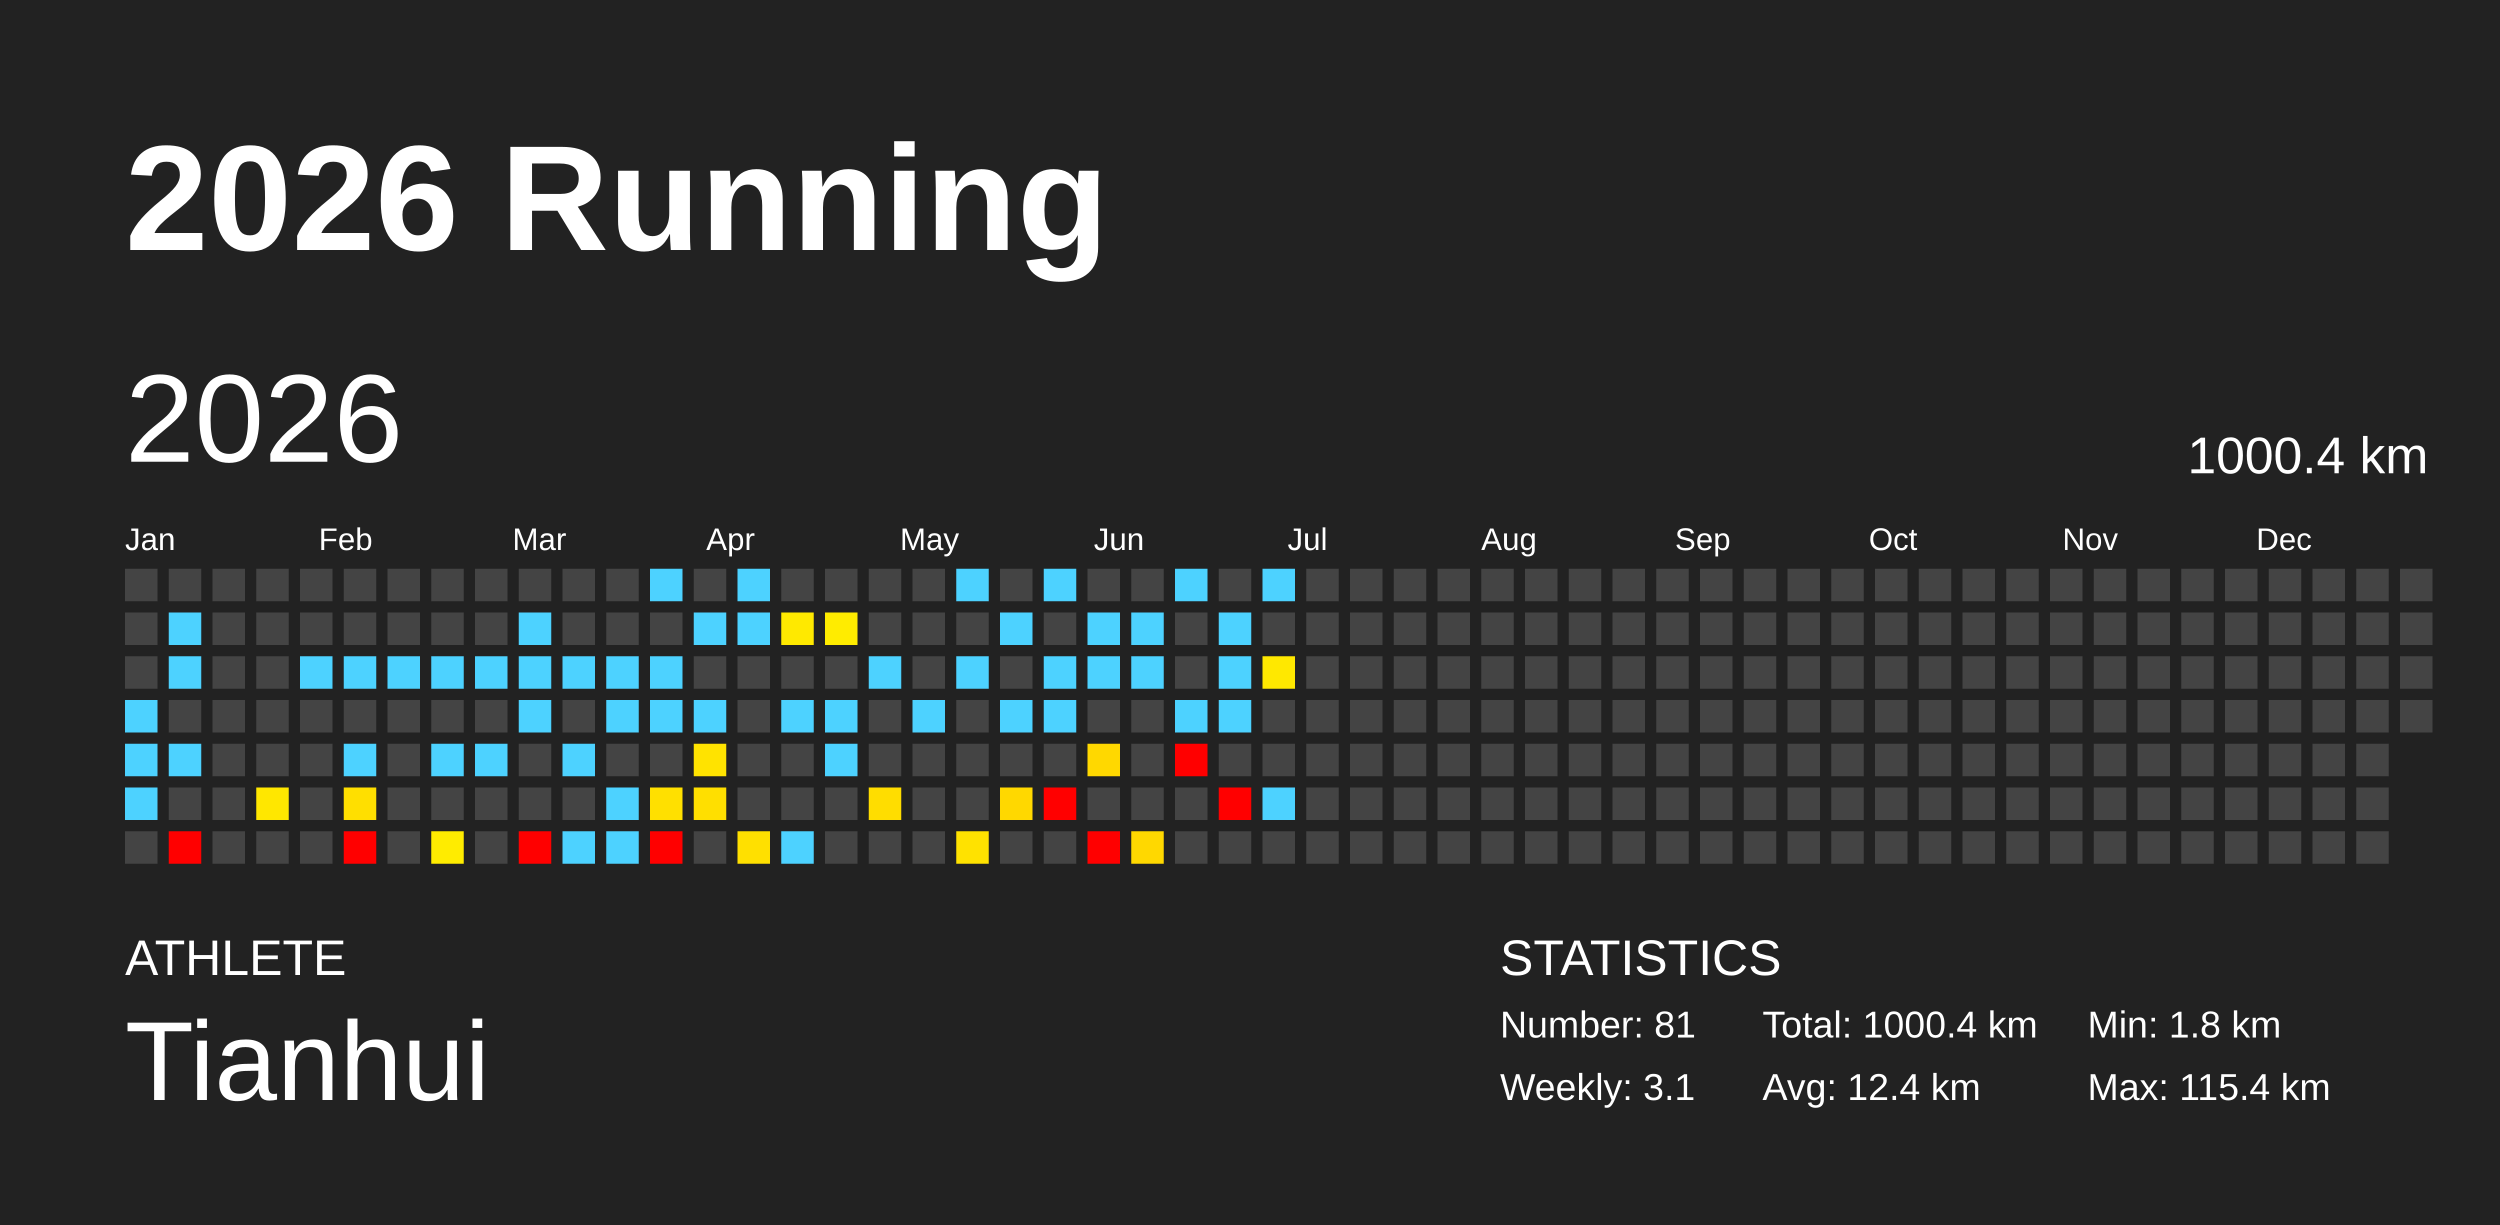
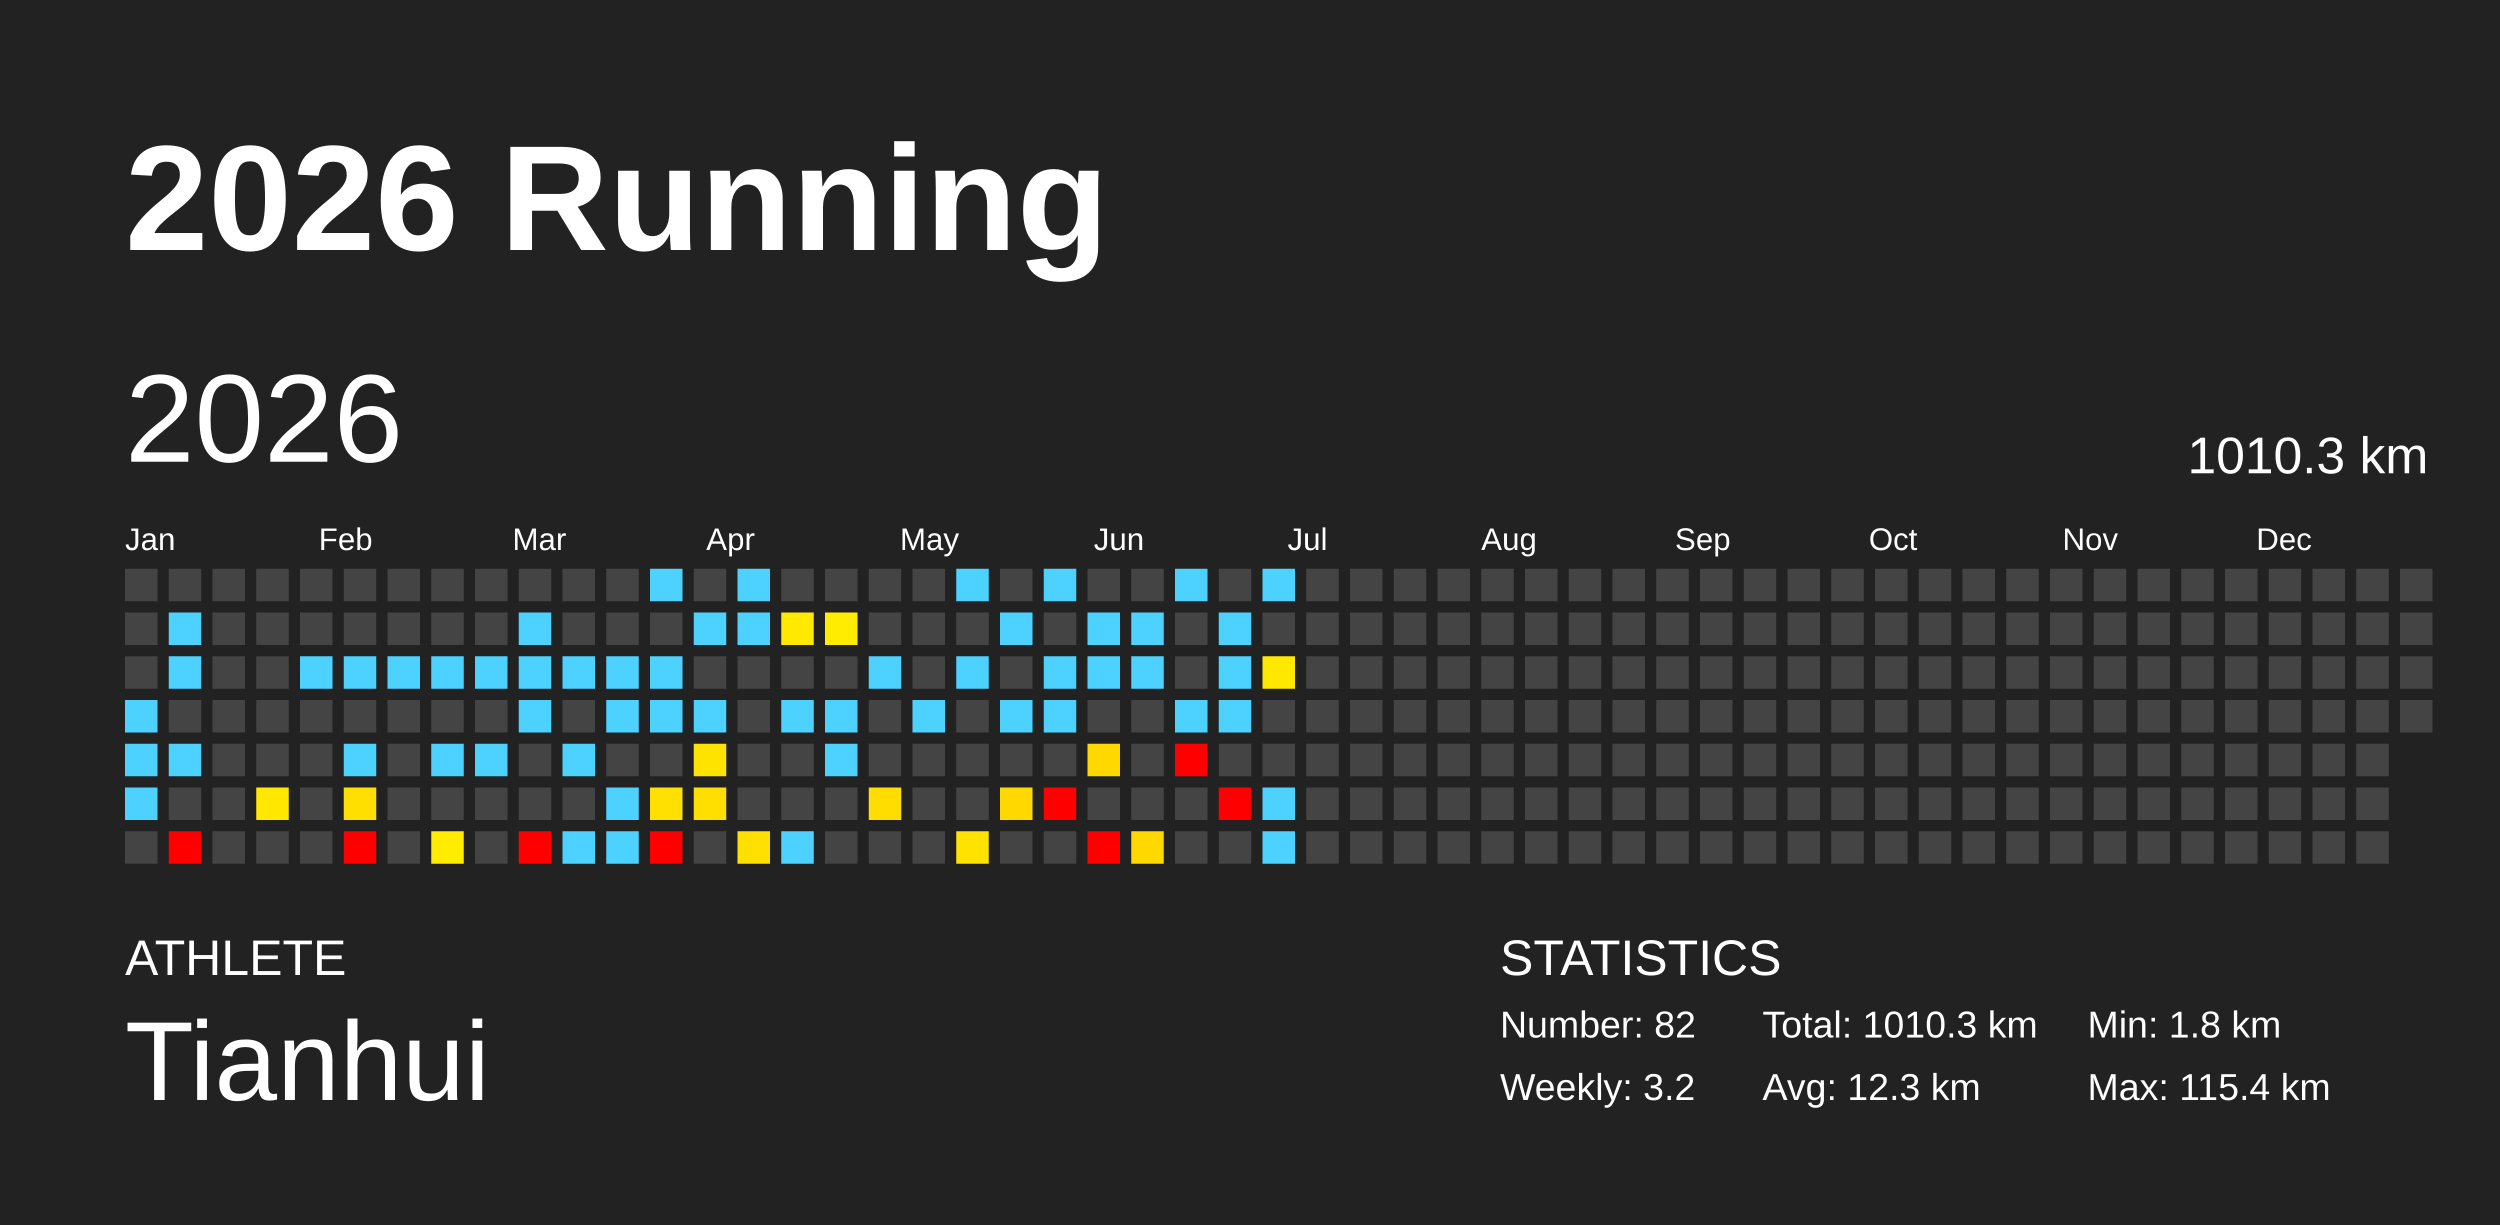
<svg xmlns="http://www.w3.org/2000/svg" baseProfile="full" height="98mm" version="1.1" viewBox="0,0,200,98" width="200mm">
  <defs />
  <rect fill="#222222" height="98" width="200" x="0" y="0" />
  <text fill="#FFFFFF" style="font-size:12px; font-family:Arial; font-weight:bold;" x="10" y="20">2026 Running</text>
  <text fill="#FFFFFF" style="font-size:4px; font-family:Arial" x="10" y="78">ATHLETE</text>
  <text fill="#FFFFFF" style="font-size:9px; font-family:Arial" x="10" y="88">Tianhui</text>
  <text fill="#FFFFFF" style="font-size:4px; font-family:Arial" x="120" y="78">STATISTICS</text>
-   <text fill="#FFFFFF" style="font-size:3px; font-family:Arial" x="120" y="83">Number: 81</text>
-   <text fill="#FFFFFF" style="font-size:3px; font-family:Arial" x="120" y="88">Weekly: 3.1</text>
-   <text fill="#FFFFFF" style="font-size:3px; font-family:Arial" x="141" y="83">Total: 1000.4 km</text>
-   <text fill="#FFFFFF" style="font-size:3px; font-family:Arial" x="141" y="88">Avg: 12.4 km</text>
+   <text fill="#FFFFFF" style="font-size:3px; font-family:Arial" x="120" y="83">Number: 82</text>
+   <text fill="#FFFFFF" style="font-size:3px; font-family:Arial" x="120" y="88">Weekly: 3.2</text>
+   <text fill="#FFFFFF" style="font-size:3px; font-family:Arial" x="141" y="83">Total: 1010.3 km</text>
+   <text fill="#FFFFFF" style="font-size:3px; font-family:Arial" x="141" y="88">Avg: 12.3 km</text>
  <text fill="#FFFFFF" style="font-size:3px; font-family:Arial" x="167" y="83">Min: 1.8 km</text>
  <text fill="#FFFFFF" style="font-size:3px; font-family:Arial" x="167" y="88">Max: 115.4 km</text>
  <text dominant-baseline="hanging" fill="#FFFFFF" style="font-size:10.0px; font-family:Arial;" x="10" y="30">2026</text>
-   <text dominant-baseline="hanging" fill="#FFFFFF" style="font-size:4.125px; font-family:Arial;" x="175" y="35">1000.4 km</text>
+   <text dominant-baseline="hanging" fill="#FFFFFF" style="font-size:4.125px; font-family:Arial;" x="175" y="35">1010.3 km</text>
  <text fill="#FFFFFF" style="font-size:2.5px; font-family:Arial" x="10.0" y="44">Jan</text>
  <text fill="#FFFFFF" style="font-size:2.5px; font-family:Arial" x="25.5" y="44">Feb</text>
  <text fill="#FFFFFF" style="font-size:2.5px; font-family:Arial" x="41.0" y="44">Mar</text>
  <text fill="#FFFFFF" style="font-size:2.5px; font-family:Arial" x="56.5" y="44">Apr</text>
  <text fill="#FFFFFF" style="font-size:2.5px; font-family:Arial" x="72.0" y="44">May</text>
  <text fill="#FFFFFF" style="font-size:2.5px; font-family:Arial" x="87.5" y="44">Jun</text>
  <text fill="#FFFFFF" style="font-size:2.5px; font-family:Arial" x="103.0" y="44">Jul</text>
  <text fill="#FFFFFF" style="font-size:2.5px; font-family:Arial" x="118.5" y="44">Aug</text>
  <text fill="#FFFFFF" style="font-size:2.5px; font-family:Arial" x="134.0" y="44">Sep</text>
  <text fill="#FFFFFF" style="font-size:2.5px; font-family:Arial" x="149.5" y="44">Oct</text>
  <text fill="#FFFFFF" style="font-size:2.5px; font-family:Arial" x="165.0" y="44">Nov</text>
  <text fill="#FFFFFF" style="font-size:2.5px; font-family:Arial" x="180.5" y="44">Dec</text>
  <rect fill="#444444" height="2.6" width="2.6" x="10.0" y="45.5" />
  <rect fill="#444444" height="2.6" width="2.6" x="10.0" y="49.0" />
  <rect fill="#444444" height="2.6" width="2.6" x="10.0" y="52.5" />
  <rect fill="#4dd2ff" height="2.6" width="2.6" x="10.0" y="56.0" />
  <rect fill="#4dd2ff" height="2.6" width="2.6" x="10.0" y="59.5" />
  <rect fill="#4dd2ff" height="2.6" width="2.6" x="10.0" y="63.0" />
  <rect fill="#444444" height="2.6" width="2.6" x="10.0" y="66.5" />
  <rect fill="#444444" height="2.6" width="2.6" x="13.5" y="45.5" />
  <rect fill="#4dd2ff" height="2.6" width="2.6" x="13.5" y="49.0" />
  <rect fill="#4dd2ff" height="2.6" width="2.6" x="13.5" y="52.5" />
  <rect fill="#444444" height="2.6" width="2.6" x="13.5" y="56.0" />
  <rect fill="#4dd2ff" height="2.6" width="2.6" x="13.5" y="59.5" />
  <rect fill="#444444" height="2.6" width="2.6" x="13.5" y="63.0" />
  <rect fill="red" height="2.6" width="2.6" x="13.5" y="66.5" />
  <rect fill="#444444" height="2.6" width="2.6" x="17.0" y="45.5" />
  <rect fill="#444444" height="2.6" width="2.6" x="17.0" y="49.0" />
  <rect fill="#444444" height="2.6" width="2.6" x="17.0" y="52.5" />
  <rect fill="#444444" height="2.6" width="2.6" x="17.0" y="56.0" />
  <rect fill="#444444" height="2.6" width="2.6" x="17.0" y="59.5" />
  <rect fill="#444444" height="2.6" width="2.6" x="17.0" y="63.0" />
  <rect fill="#444444" height="2.6" width="2.6" x="17.0" y="66.5" />
  <rect fill="#444444" height="2.6" width="2.6" x="20.5" y="45.5" />
  <rect fill="#444444" height="2.6" width="2.6" x="20.5" y="49.0" />
  <rect fill="#444444" height="2.6" width="2.6" x="20.5" y="52.5" />
  <rect fill="#444444" height="2.6" width="2.6" x="20.5" y="56.0" />
  <rect fill="#444444" height="2.6" width="2.6" x="20.5" y="59.5" />
  <rect fill="#ffe700" height="2.6" width="2.6" x="20.5" y="63.0" />
  <rect fill="#444444" height="2.6" width="2.6" x="20.5" y="66.5" />
  <rect fill="#444444" height="2.6" width="2.6" x="24.0" y="45.5" />
  <rect fill="#444444" height="2.6" width="2.6" x="24.0" y="49.0" />
  <rect fill="#4dd2ff" height="2.6" width="2.6" x="24.0" y="52.5" />
  <rect fill="#444444" height="2.6" width="2.6" x="24.0" y="56.0" />
  <rect fill="#444444" height="2.6" width="2.6" x="24.0" y="59.5" />
  <rect fill="#444444" height="2.6" width="2.6" x="24.0" y="63.0" />
  <rect fill="#444444" height="2.6" width="2.6" x="24.0" y="66.5" />
  <rect fill="#444444" height="2.6" width="2.6" x="27.5" y="45.5" />
  <rect fill="#444444" height="2.6" width="2.6" x="27.5" y="49.0" />
  <rect fill="#4dd2ff" height="2.6" width="2.6" x="27.5" y="52.5" />
  <rect fill="#444444" height="2.6" width="2.6" x="27.5" y="56.0" />
  <rect fill="#4dd2ff" height="2.6" width="2.6" x="27.5" y="59.5" />
  <rect fill="#ffdf00" height="2.6" width="2.6" x="27.5" y="63.0" />
  <rect fill="red" height="2.6" width="2.6" x="27.5" y="66.5" />
  <rect fill="#444444" height="2.6" width="2.6" x="31.0" y="45.5" />
  <rect fill="#444444" height="2.6" width="2.6" x="31.0" y="49.0" />
  <rect fill="#4dd2ff" height="2.6" width="2.6" x="31.0" y="52.5" />
  <rect fill="#444444" height="2.6" width="2.6" x="31.0" y="56.0" />
  <rect fill="#444444" height="2.6" width="2.6" x="31.0" y="59.5" />
  <rect fill="#444444" height="2.6" width="2.6" x="31.0" y="63.0" />
  <rect fill="#444444" height="2.6" width="2.6" x="31.0" y="66.5" />
  <rect fill="#444444" height="2.6" width="2.6" x="34.5" y="45.5" />
  <rect fill="#444444" height="2.6" width="2.6" x="34.5" y="49.0" />
  <rect fill="#4dd2ff" height="2.6" width="2.6" x="34.5" y="52.5" />
  <rect fill="#444444" height="2.6" width="2.6" x="34.5" y="56.0" />
  <rect fill="#4dd2ff" height="2.6" width="2.6" x="34.5" y="59.5" />
  <rect fill="#444444" height="2.6" width="2.6" x="34.5" y="63.0" />
  <rect fill="#ffec00" height="2.6" width="2.6" x="34.5" y="66.5" />
  <rect fill="#444444" height="2.6" width="2.6" x="38.0" y="45.5" />
  <rect fill="#444444" height="2.6" width="2.6" x="38.0" y="49.0" />
  <rect fill="#4dd2ff" height="2.6" width="2.6" x="38.0" y="52.5" />
  <rect fill="#444444" height="2.6" width="2.6" x="38.0" y="56.0" />
  <rect fill="#4dd2ff" height="2.6" width="2.6" x="38.0" y="59.5" />
  <rect fill="#444444" height="2.6" width="2.6" x="38.0" y="63.0" />
  <rect fill="#444444" height="2.6" width="2.6" x="38.0" y="66.5" />
  <rect fill="#444444" height="2.6" width="2.6" x="41.5" y="45.5" />
  <rect fill="#4dd2ff" height="2.6" width="2.6" x="41.5" y="49.0" />
  <rect fill="#4dd2ff" height="2.6" width="2.6" x="41.5" y="52.5" />
  <rect fill="#4dd2ff" height="2.6" width="2.6" x="41.5" y="56.0" />
  <rect fill="#444444" height="2.6" width="2.6" x="41.5" y="59.5" />
  <rect fill="#444444" height="2.6" width="2.6" x="41.5" y="63.0" />
  <rect fill="red" height="2.6" width="2.6" x="41.5" y="66.5" />
  <rect fill="#444444" height="2.6" width="2.6" x="45.0" y="45.5" />
  <rect fill="#444444" height="2.6" width="2.6" x="45.0" y="49.0" />
  <rect fill="#4dd2ff" height="2.6" width="2.6" x="45.0" y="52.5" />
  <rect fill="#444444" height="2.6" width="2.6" x="45.0" y="56.0" />
  <rect fill="#4dd2ff" height="2.6" width="2.6" x="45.0" y="59.5" />
  <rect fill="#444444" height="2.6" width="2.6" x="45.0" y="63.0" />
  <rect fill="#4dd2ff" height="2.6" width="2.6" x="45.0" y="66.5" />
  <rect fill="#444444" height="2.6" width="2.6" x="48.5" y="45.5" />
  <rect fill="#444444" height="2.6" width="2.6" x="48.5" y="49.0" />
  <rect fill="#4dd2ff" height="2.6" width="2.6" x="48.5" y="52.5" />
  <rect fill="#4dd2ff" height="2.6" width="2.6" x="48.5" y="56.0" />
  <rect fill="#444444" height="2.6" width="2.6" x="48.5" y="59.5" />
  <rect fill="#4dd2ff" height="2.6" width="2.6" x="48.5" y="63.0" />
  <rect fill="#4dd2ff" height="2.6" width="2.6" x="48.5" y="66.5" />
  <rect fill="#4dd2ff" height="2.6" width="2.6" x="52.0" y="45.5" />
  <rect fill="#444444" height="2.6" width="2.6" x="52.0" y="49.0" />
  <rect fill="#4dd2ff" height="2.6" width="2.6" x="52.0" y="52.5" />
  <rect fill="#4dd2ff" height="2.6" width="2.6" x="52.0" y="56.0" />
  <rect fill="#444444" height="2.6" width="2.6" x="52.0" y="59.5" />
  <rect fill="#ffe000" height="2.6" width="2.6" x="52.0" y="63.0" />
  <rect fill="red" height="2.6" width="2.6" x="52.0" y="66.5" />
  <rect fill="#444444" height="2.6" width="2.6" x="55.5" y="45.5" />
  <rect fill="#4dd2ff" height="2.6" width="2.6" x="55.5" y="49.0" />
  <rect fill="#444444" height="2.6" width="2.6" x="55.5" y="52.5" />
  <rect fill="#4dd2ff" height="2.6" width="2.6" x="55.5" y="56.0" />
  <rect fill="#ffe300" height="2.6" width="2.6" x="55.5" y="59.5" />
  <rect fill="#ffdf00" height="2.6" width="2.6" x="55.5" y="63.0" />
  <rect fill="#444444" height="2.6" width="2.6" x="55.5" y="66.5" />
  <rect fill="#4dd2ff" height="2.6" width="2.6" x="59.0" y="45.5" />
  <rect fill="#4dd2ff" height="2.6" width="2.6" x="59.0" y="49.0" />
  <rect fill="#444444" height="2.6" width="2.6" x="59.0" y="52.5" />
  <rect fill="#444444" height="2.6" width="2.6" x="59.0" y="56.0" />
  <rect fill="#444444" height="2.6" width="2.6" x="59.0" y="59.5" />
  <rect fill="#444444" height="2.6" width="2.6" x="59.0" y="63.0" />
  <rect fill="#ffe000" height="2.6" width="2.6" x="59.0" y="66.5" />
  <rect fill="#444444" height="2.6" width="2.6" x="62.5" y="45.5" />
  <rect fill="#ffe900" height="2.6" width="2.6" x="62.5" y="49.0" />
  <rect fill="#444444" height="2.6" width="2.6" x="62.5" y="52.5" />
  <rect fill="#4dd2ff" height="2.6" width="2.6" x="62.5" y="56.0" />
  <rect fill="#444444" height="2.6" width="2.6" x="62.5" y="59.5" />
  <rect fill="#444444" height="2.6" width="2.6" x="62.5" y="63.0" />
  <rect fill="#4dd2ff" height="2.6" width="2.6" x="62.5" y="66.5" />
  <rect fill="#444444" height="2.6" width="2.6" x="66.0" y="45.5" />
  <rect fill="#ffec00" height="2.6" width="2.6" x="66.0" y="49.0" />
  <rect fill="#444444" height="2.6" width="2.6" x="66.0" y="52.5" />
  <rect fill="#4dd2ff" height="2.6" width="2.6" x="66.0" y="56.0" />
  <rect fill="#4dd2ff" height="2.6" width="2.6" x="66.0" y="59.5" />
  <rect fill="#444444" height="2.6" width="2.6" x="66.0" y="63.0" />
  <rect fill="#444444" height="2.6" width="2.6" x="66.0" y="66.5" />
  <rect fill="#444444" height="2.6" width="2.6" x="69.5" y="45.5" />
  <rect fill="#444444" height="2.6" width="2.6" x="69.5" y="49.0" />
  <rect fill="#4dd2ff" height="2.6" width="2.6" x="69.5" y="52.5" />
  <rect fill="#444444" height="2.6" width="2.6" x="69.5" y="56.0" />
  <rect fill="#444444" height="2.6" width="2.6" x="69.5" y="59.5" />
  <rect fill="#ffdd00" height="2.6" width="2.6" x="69.5" y="63.0" />
  <rect fill="#444444" height="2.6" width="2.6" x="69.5" y="66.5" />
  <rect fill="#444444" height="2.6" width="2.6" x="73.0" y="45.5" />
  <rect fill="#444444" height="2.6" width="2.6" x="73.0" y="49.0" />
  <rect fill="#444444" height="2.6" width="2.6" x="73.0" y="52.5" />
  <rect fill="#4dd2ff" height="2.6" width="2.6" x="73.0" y="56.0" />
  <rect fill="#444444" height="2.6" width="2.6" x="73.0" y="59.5" />
  <rect fill="#444444" height="2.6" width="2.6" x="73.0" y="63.0" />
  <rect fill="#444444" height="2.6" width="2.6" x="73.0" y="66.5" />
  <rect fill="#4dd2ff" height="2.6" width="2.6" x="76.5" y="45.5" />
  <rect fill="#444444" height="2.6" width="2.6" x="76.5" y="49.0" />
  <rect fill="#4dd2ff" height="2.6" width="2.6" x="76.5" y="52.5" />
  <rect fill="#444444" height="2.6" width="2.6" x="76.5" y="56.0" />
  <rect fill="#444444" height="2.6" width="2.6" x="76.5" y="59.5" />
  <rect fill="#444444" height="2.6" width="2.6" x="76.5" y="63.0" />
  <rect fill="#ffe200" height="2.6" width="2.6" x="76.5" y="66.5" />
  <rect fill="#444444" height="2.6" width="2.6" x="80.0" y="45.5" />
  <rect fill="#4dd2ff" height="2.6" width="2.6" x="80.0" y="49.0" />
  <rect fill="#444444" height="2.6" width="2.6" x="80.0" y="52.5" />
  <rect fill="#4dd2ff" height="2.6" width="2.6" x="80.0" y="56.0" />
  <rect fill="#444444" height="2.6" width="2.6" x="80.0" y="59.5" />
  <rect fill="#ffd800" height="2.6" width="2.6" x="80.0" y="63.0" />
  <rect fill="#444444" height="2.6" width="2.6" x="80.0" y="66.5" />
  <rect fill="#4dd2ff" height="2.6" width="2.6" x="83.5" y="45.5" />
  <rect fill="#444444" height="2.6" width="2.6" x="83.5" y="49.0" />
  <rect fill="#4dd2ff" height="2.6" width="2.6" x="83.5" y="52.5" />
  <rect fill="#4dd2ff" height="2.6" width="2.6" x="83.5" y="56.0" />
  <rect fill="#444444" height="2.6" width="2.6" x="83.5" y="59.5" />
  <rect fill="red" height="2.6" width="2.6" x="83.5" y="63.0" />
  <rect fill="#444444" height="2.6" width="2.6" x="83.5" y="66.5" />
  <rect fill="#444444" height="2.6" width="2.6" x="87.0" y="45.5" />
  <rect fill="#4dd2ff" height="2.6" width="2.6" x="87.0" y="49.0" />
  <rect fill="#4dd2ff" height="2.6" width="2.6" x="87.0" y="52.5" />
  <rect fill="#444444" height="2.6" width="2.6" x="87.0" y="56.0" />
  <rect fill="#ffd800" height="2.6" width="2.6" x="87.0" y="59.5" />
  <rect fill="#444444" height="2.6" width="2.6" x="87.0" y="63.0" />
  <rect fill="red" height="2.6" width="2.6" x="87.0" y="66.5" />
  <rect fill="#444444" height="2.6" width="2.6" x="90.5" y="45.5" />
  <rect fill="#4dd2ff" height="2.6" width="2.6" x="90.5" y="49.0" />
  <rect fill="#4dd2ff" height="2.6" width="2.6" x="90.5" y="52.5" />
  <rect fill="#444444" height="2.6" width="2.6" x="90.5" y="56.0" />
  <rect fill="#444444" height="2.6" width="2.6" x="90.5" y="59.5" />
  <rect fill="#444444" height="2.6" width="2.6" x="90.5" y="63.0" />
  <rect fill="#ffd800" height="2.6" width="2.6" x="90.5" y="66.5" />
  <rect fill="#4dd2ff" height="2.6" width="2.6" x="94.0" y="45.5" />
  <rect fill="#444444" height="2.6" width="2.6" x="94.0" y="49.0" />
  <rect fill="#444444" height="2.6" width="2.6" x="94.0" y="52.5" />
  <rect fill="#4dd2ff" height="2.6" width="2.6" x="94.0" y="56.0" />
  <rect fill="red" height="2.6" width="2.6" x="94.0" y="59.5" />
  <rect fill="#444444" height="2.6" width="2.6" x="94.0" y="63.0" />
  <rect fill="#444444" height="2.6" width="2.6" x="94.0" y="66.5" />
  <rect fill="#444444" height="2.6" width="2.6" x="97.5" y="45.5" />
  <rect fill="#4dd2ff" height="2.6" width="2.6" x="97.5" y="49.0" />
  <rect fill="#4dd2ff" height="2.6" width="2.6" x="97.5" y="52.5" />
  <rect fill="#4dd2ff" height="2.6" width="2.6" x="97.5" y="56.0" />
  <rect fill="#444444" height="2.6" width="2.6" x="97.5" y="59.5" />
  <rect fill="red" height="2.6" width="2.6" x="97.5" y="63.0" />
  <rect fill="#444444" height="2.6" width="2.6" x="97.5" y="66.5" />
  <rect fill="#4dd2ff" height="2.6" width="2.6" x="101.0" y="45.5" />
  <rect fill="#444444" height="2.6" width="2.6" x="101.0" y="49.0" />
  <rect fill="#ffe800" height="2.6" width="2.6" x="101.0" y="52.5" />
  <rect fill="#444444" height="2.6" width="2.6" x="101.0" y="56.0" />
  <rect fill="#444444" height="2.6" width="2.6" x="101.0" y="59.5" />
  <rect fill="#4dd2ff" height="2.6" width="2.6" x="101.0" y="63.0" />
-   <rect fill="#444444" height="2.6" width="2.6" x="101.0" y="66.5" />
+   <rect fill="#4dd2ff" height="2.6" width="2.6" x="101.0" y="66.5" />
  <rect fill="#444444" height="2.6" width="2.6" x="104.5" y="45.5" />
  <rect fill="#444444" height="2.6" width="2.6" x="104.5" y="49.0" />
  <rect fill="#444444" height="2.6" width="2.6" x="104.5" y="52.5" />
  <rect fill="#444444" height="2.6" width="2.6" x="104.5" y="56.0" />
  <rect fill="#444444" height="2.6" width="2.6" x="104.5" y="59.5" />
  <rect fill="#444444" height="2.6" width="2.6" x="104.5" y="63.0" />
  <rect fill="#444444" height="2.6" width="2.6" x="104.5" y="66.5" />
  <rect fill="#444444" height="2.6" width="2.6" x="108.0" y="45.5" />
  <rect fill="#444444" height="2.6" width="2.6" x="108.0" y="49.0" />
  <rect fill="#444444" height="2.6" width="2.6" x="108.0" y="52.5" />
  <rect fill="#444444" height="2.6" width="2.6" x="108.0" y="56.0" />
  <rect fill="#444444" height="2.6" width="2.6" x="108.0" y="59.5" />
  <rect fill="#444444" height="2.6" width="2.6" x="108.0" y="63.0" />
  <rect fill="#444444" height="2.6" width="2.6" x="108.0" y="66.5" />
  <rect fill="#444444" height="2.6" width="2.6" x="111.5" y="45.5" />
  <rect fill="#444444" height="2.6" width="2.6" x="111.5" y="49.0" />
  <rect fill="#444444" height="2.6" width="2.6" x="111.5" y="52.5" />
  <rect fill="#444444" height="2.6" width="2.6" x="111.5" y="56.0" />
  <rect fill="#444444" height="2.6" width="2.6" x="111.5" y="59.5" />
  <rect fill="#444444" height="2.6" width="2.6" x="111.5" y="63.0" />
  <rect fill="#444444" height="2.6" width="2.6" x="111.5" y="66.5" />
  <rect fill="#444444" height="2.6" width="2.6" x="115.0" y="45.5" />
  <rect fill="#444444" height="2.6" width="2.6" x="115.0" y="49.0" />
  <rect fill="#444444" height="2.6" width="2.6" x="115.0" y="52.5" />
  <rect fill="#444444" height="2.6" width="2.6" x="115.0" y="56.0" />
  <rect fill="#444444" height="2.6" width="2.6" x="115.0" y="59.5" />
  <rect fill="#444444" height="2.6" width="2.6" x="115.0" y="63.0" />
  <rect fill="#444444" height="2.6" width="2.6" x="115.0" y="66.5" />
  <rect fill="#444444" height="2.6" width="2.6" x="118.5" y="45.5" />
  <rect fill="#444444" height="2.6" width="2.6" x="118.5" y="49.0" />
  <rect fill="#444444" height="2.6" width="2.6" x="118.5" y="52.5" />
  <rect fill="#444444" height="2.6" width="2.6" x="118.5" y="56.0" />
  <rect fill="#444444" height="2.6" width="2.6" x="118.5" y="59.5" />
  <rect fill="#444444" height="2.6" width="2.6" x="118.5" y="63.0" />
  <rect fill="#444444" height="2.6" width="2.6" x="118.5" y="66.5" />
  <rect fill="#444444" height="2.6" width="2.6" x="122.0" y="45.5" />
  <rect fill="#444444" height="2.6" width="2.6" x="122.0" y="49.0" />
  <rect fill="#444444" height="2.6" width="2.6" x="122.0" y="52.5" />
  <rect fill="#444444" height="2.6" width="2.6" x="122.0" y="56.0" />
  <rect fill="#444444" height="2.6" width="2.6" x="122.0" y="59.5" />
  <rect fill="#444444" height="2.6" width="2.6" x="122.0" y="63.0" />
  <rect fill="#444444" height="2.6" width="2.6" x="122.0" y="66.5" />
  <rect fill="#444444" height="2.6" width="2.6" x="125.5" y="45.5" />
  <rect fill="#444444" height="2.6" width="2.6" x="125.5" y="49.0" />
  <rect fill="#444444" height="2.6" width="2.6" x="125.5" y="52.5" />
  <rect fill="#444444" height="2.6" width="2.6" x="125.5" y="56.0" />
  <rect fill="#444444" height="2.6" width="2.6" x="125.5" y="59.5" />
  <rect fill="#444444" height="2.6" width="2.6" x="125.5" y="63.0" />
  <rect fill="#444444" height="2.6" width="2.6" x="125.5" y="66.5" />
  <rect fill="#444444" height="2.6" width="2.6" x="129.0" y="45.5" />
  <rect fill="#444444" height="2.6" width="2.6" x="129.0" y="49.0" />
  <rect fill="#444444" height="2.6" width="2.6" x="129.0" y="52.5" />
  <rect fill="#444444" height="2.6" width="2.6" x="129.0" y="56.0" />
  <rect fill="#444444" height="2.6" width="2.6" x="129.0" y="59.5" />
  <rect fill="#444444" height="2.6" width="2.6" x="129.0" y="63.0" />
  <rect fill="#444444" height="2.6" width="2.6" x="129.0" y="66.5" />
  <rect fill="#444444" height="2.6" width="2.6" x="132.5" y="45.5" />
  <rect fill="#444444" height="2.6" width="2.6" x="132.5" y="49.0" />
  <rect fill="#444444" height="2.6" width="2.6" x="132.5" y="52.5" />
  <rect fill="#444444" height="2.6" width="2.6" x="132.5" y="56.0" />
  <rect fill="#444444" height="2.6" width="2.6" x="132.5" y="59.5" />
  <rect fill="#444444" height="2.6" width="2.6" x="132.5" y="63.0" />
  <rect fill="#444444" height="2.6" width="2.6" x="132.5" y="66.5" />
  <rect fill="#444444" height="2.6" width="2.6" x="136.0" y="45.5" />
  <rect fill="#444444" height="2.6" width="2.6" x="136.0" y="49.0" />
  <rect fill="#444444" height="2.6" width="2.6" x="136.0" y="52.5" />
  <rect fill="#444444" height="2.6" width="2.6" x="136.0" y="56.0" />
  <rect fill="#444444" height="2.6" width="2.6" x="136.0" y="59.5" />
  <rect fill="#444444" height="2.6" width="2.6" x="136.0" y="63.0" />
  <rect fill="#444444" height="2.6" width="2.6" x="136.0" y="66.5" />
  <rect fill="#444444" height="2.6" width="2.6" x="139.5" y="45.5" />
  <rect fill="#444444" height="2.6" width="2.6" x="139.5" y="49.0" />
  <rect fill="#444444" height="2.6" width="2.6" x="139.5" y="52.5" />
  <rect fill="#444444" height="2.6" width="2.6" x="139.5" y="56.0" />
  <rect fill="#444444" height="2.6" width="2.6" x="139.5" y="59.5" />
  <rect fill="#444444" height="2.6" width="2.6" x="139.5" y="63.0" />
  <rect fill="#444444" height="2.6" width="2.6" x="139.5" y="66.5" />
  <rect fill="#444444" height="2.6" width="2.6" x="143.0" y="45.5" />
  <rect fill="#444444" height="2.6" width="2.6" x="143.0" y="49.0" />
  <rect fill="#444444" height="2.6" width="2.6" x="143.0" y="52.5" />
  <rect fill="#444444" height="2.6" width="2.6" x="143.0" y="56.0" />
  <rect fill="#444444" height="2.6" width="2.6" x="143.0" y="59.5" />
  <rect fill="#444444" height="2.6" width="2.6" x="143.0" y="63.0" />
  <rect fill="#444444" height="2.6" width="2.6" x="143.0" y="66.5" />
  <rect fill="#444444" height="2.6" width="2.6" x="146.5" y="45.5" />
  <rect fill="#444444" height="2.6" width="2.6" x="146.5" y="49.0" />
  <rect fill="#444444" height="2.6" width="2.6" x="146.5" y="52.5" />
  <rect fill="#444444" height="2.6" width="2.6" x="146.5" y="56.0" />
  <rect fill="#444444" height="2.6" width="2.6" x="146.5" y="59.5" />
  <rect fill="#444444" height="2.6" width="2.6" x="146.5" y="63.0" />
  <rect fill="#444444" height="2.6" width="2.6" x="146.5" y="66.5" />
  <rect fill="#444444" height="2.6" width="2.6" x="150.0" y="45.5" />
  <rect fill="#444444" height="2.6" width="2.6" x="150.0" y="49.0" />
  <rect fill="#444444" height="2.6" width="2.6" x="150.0" y="52.5" />
  <rect fill="#444444" height="2.6" width="2.6" x="150.0" y="56.0" />
  <rect fill="#444444" height="2.6" width="2.6" x="150.0" y="59.5" />
  <rect fill="#444444" height="2.6" width="2.6" x="150.0" y="63.0" />
  <rect fill="#444444" height="2.6" width="2.6" x="150.0" y="66.5" />
  <rect fill="#444444" height="2.6" width="2.6" x="153.5" y="45.5" />
  <rect fill="#444444" height="2.6" width="2.6" x="153.5" y="49.0" />
  <rect fill="#444444" height="2.6" width="2.6" x="153.5" y="52.5" />
  <rect fill="#444444" height="2.6" width="2.6" x="153.5" y="56.0" />
  <rect fill="#444444" height="2.6" width="2.6" x="153.5" y="59.5" />
  <rect fill="#444444" height="2.6" width="2.6" x="153.5" y="63.0" />
  <rect fill="#444444" height="2.6" width="2.6" x="153.5" y="66.5" />
  <rect fill="#444444" height="2.6" width="2.6" x="157.0" y="45.5" />
  <rect fill="#444444" height="2.6" width="2.6" x="157.0" y="49.0" />
  <rect fill="#444444" height="2.6" width="2.6" x="157.0" y="52.5" />
  <rect fill="#444444" height="2.6" width="2.6" x="157.0" y="56.0" />
  <rect fill="#444444" height="2.6" width="2.6" x="157.0" y="59.5" />
  <rect fill="#444444" height="2.6" width="2.6" x="157.0" y="63.0" />
  <rect fill="#444444" height="2.6" width="2.6" x="157.0" y="66.5" />
  <rect fill="#444444" height="2.6" width="2.6" x="160.5" y="45.5" />
  <rect fill="#444444" height="2.6" width="2.6" x="160.5" y="49.0" />
  <rect fill="#444444" height="2.6" width="2.6" x="160.5" y="52.5" />
  <rect fill="#444444" height="2.6" width="2.6" x="160.5" y="56.0" />
  <rect fill="#444444" height="2.6" width="2.6" x="160.5" y="59.5" />
  <rect fill="#444444" height="2.6" width="2.6" x="160.5" y="63.0" />
  <rect fill="#444444" height="2.6" width="2.6" x="160.5" y="66.5" />
  <rect fill="#444444" height="2.6" width="2.6" x="164.0" y="45.5" />
  <rect fill="#444444" height="2.6" width="2.6" x="164.0" y="49.0" />
  <rect fill="#444444" height="2.6" width="2.6" x="164.0" y="52.5" />
  <rect fill="#444444" height="2.6" width="2.6" x="164.0" y="56.0" />
  <rect fill="#444444" height="2.6" width="2.6" x="164.0" y="59.5" />
  <rect fill="#444444" height="2.6" width="2.6" x="164.0" y="63.0" />
  <rect fill="#444444" height="2.6" width="2.6" x="164.0" y="66.5" />
  <rect fill="#444444" height="2.6" width="2.6" x="167.5" y="45.5" />
  <rect fill="#444444" height="2.6" width="2.6" x="167.5" y="49.0" />
  <rect fill="#444444" height="2.6" width="2.6" x="167.5" y="52.5" />
  <rect fill="#444444" height="2.6" width="2.6" x="167.5" y="56.0" />
  <rect fill="#444444" height="2.6" width="2.6" x="167.5" y="59.5" />
  <rect fill="#444444" height="2.6" width="2.6" x="167.5" y="63.0" />
  <rect fill="#444444" height="2.6" width="2.6" x="167.5" y="66.5" />
  <rect fill="#444444" height="2.6" width="2.6" x="171.0" y="45.5" />
  <rect fill="#444444" height="2.6" width="2.6" x="171.0" y="49.0" />
  <rect fill="#444444" height="2.6" width="2.6" x="171.0" y="52.5" />
  <rect fill="#444444" height="2.6" width="2.6" x="171.0" y="56.0" />
  <rect fill="#444444" height="2.6" width="2.6" x="171.0" y="59.5" />
  <rect fill="#444444" height="2.6" width="2.6" x="171.0" y="63.0" />
  <rect fill="#444444" height="2.6" width="2.6" x="171.0" y="66.5" />
  <rect fill="#444444" height="2.6" width="2.6" x="174.5" y="45.5" />
  <rect fill="#444444" height="2.6" width="2.6" x="174.5" y="49.0" />
  <rect fill="#444444" height="2.6" width="2.6" x="174.5" y="52.5" />
  <rect fill="#444444" height="2.6" width="2.6" x="174.5" y="56.0" />
  <rect fill="#444444" height="2.6" width="2.6" x="174.5" y="59.5" />
  <rect fill="#444444" height="2.6" width="2.6" x="174.5" y="63.0" />
  <rect fill="#444444" height="2.6" width="2.6" x="174.5" y="66.5" />
  <rect fill="#444444" height="2.6" width="2.6" x="178.0" y="45.5" />
  <rect fill="#444444" height="2.6" width="2.6" x="178.0" y="49.0" />
  <rect fill="#444444" height="2.6" width="2.6" x="178.0" y="52.5" />
  <rect fill="#444444" height="2.6" width="2.6" x="178.0" y="56.0" />
  <rect fill="#444444" height="2.6" width="2.6" x="178.0" y="59.5" />
  <rect fill="#444444" height="2.6" width="2.6" x="178.0" y="63.0" />
  <rect fill="#444444" height="2.6" width="2.6" x="178.0" y="66.5" />
  <rect fill="#444444" height="2.6" width="2.6" x="181.5" y="45.5" />
  <rect fill="#444444" height="2.6" width="2.6" x="181.5" y="49.0" />
  <rect fill="#444444" height="2.6" width="2.6" x="181.5" y="52.5" />
  <rect fill="#444444" height="2.6" width="2.6" x="181.5" y="56.0" />
  <rect fill="#444444" height="2.6" width="2.6" x="181.5" y="59.5" />
  <rect fill="#444444" height="2.6" width="2.6" x="181.5" y="63.0" />
  <rect fill="#444444" height="2.6" width="2.6" x="181.5" y="66.5" />
  <rect fill="#444444" height="2.6" width="2.6" x="185.0" y="45.5" />
  <rect fill="#444444" height="2.6" width="2.6" x="185.0" y="49.0" />
  <rect fill="#444444" height="2.6" width="2.6" x="185.0" y="52.5" />
  <rect fill="#444444" height="2.6" width="2.6" x="185.0" y="56.0" />
  <rect fill="#444444" height="2.6" width="2.6" x="185.0" y="59.5" />
  <rect fill="#444444" height="2.6" width="2.6" x="185.0" y="63.0" />
  <rect fill="#444444" height="2.6" width="2.6" x="185.0" y="66.5" />
  <rect fill="#444444" height="2.6" width="2.6" x="188.5" y="45.5" />
  <rect fill="#444444" height="2.6" width="2.6" x="188.5" y="49.0" />
  <rect fill="#444444" height="2.6" width="2.6" x="188.5" y="52.5" />
  <rect fill="#444444" height="2.6" width="2.6" x="188.5" y="56.0" />
  <rect fill="#444444" height="2.6" width="2.6" x="188.5" y="59.5" />
  <rect fill="#444444" height="2.6" width="2.6" x="188.5" y="63.0" />
  <rect fill="#444444" height="2.6" width="2.6" x="188.5" y="66.5" />
  <rect fill="#444444" height="2.6" width="2.6" x="192.0" y="45.5" />
  <rect fill="#444444" height="2.6" width="2.6" x="192.0" y="49.0" />
  <rect fill="#444444" height="2.6" width="2.6" x="192.0" y="52.5" />
  <rect fill="#444444" height="2.6" width="2.6" x="192.0" y="56.0" />
</svg>
